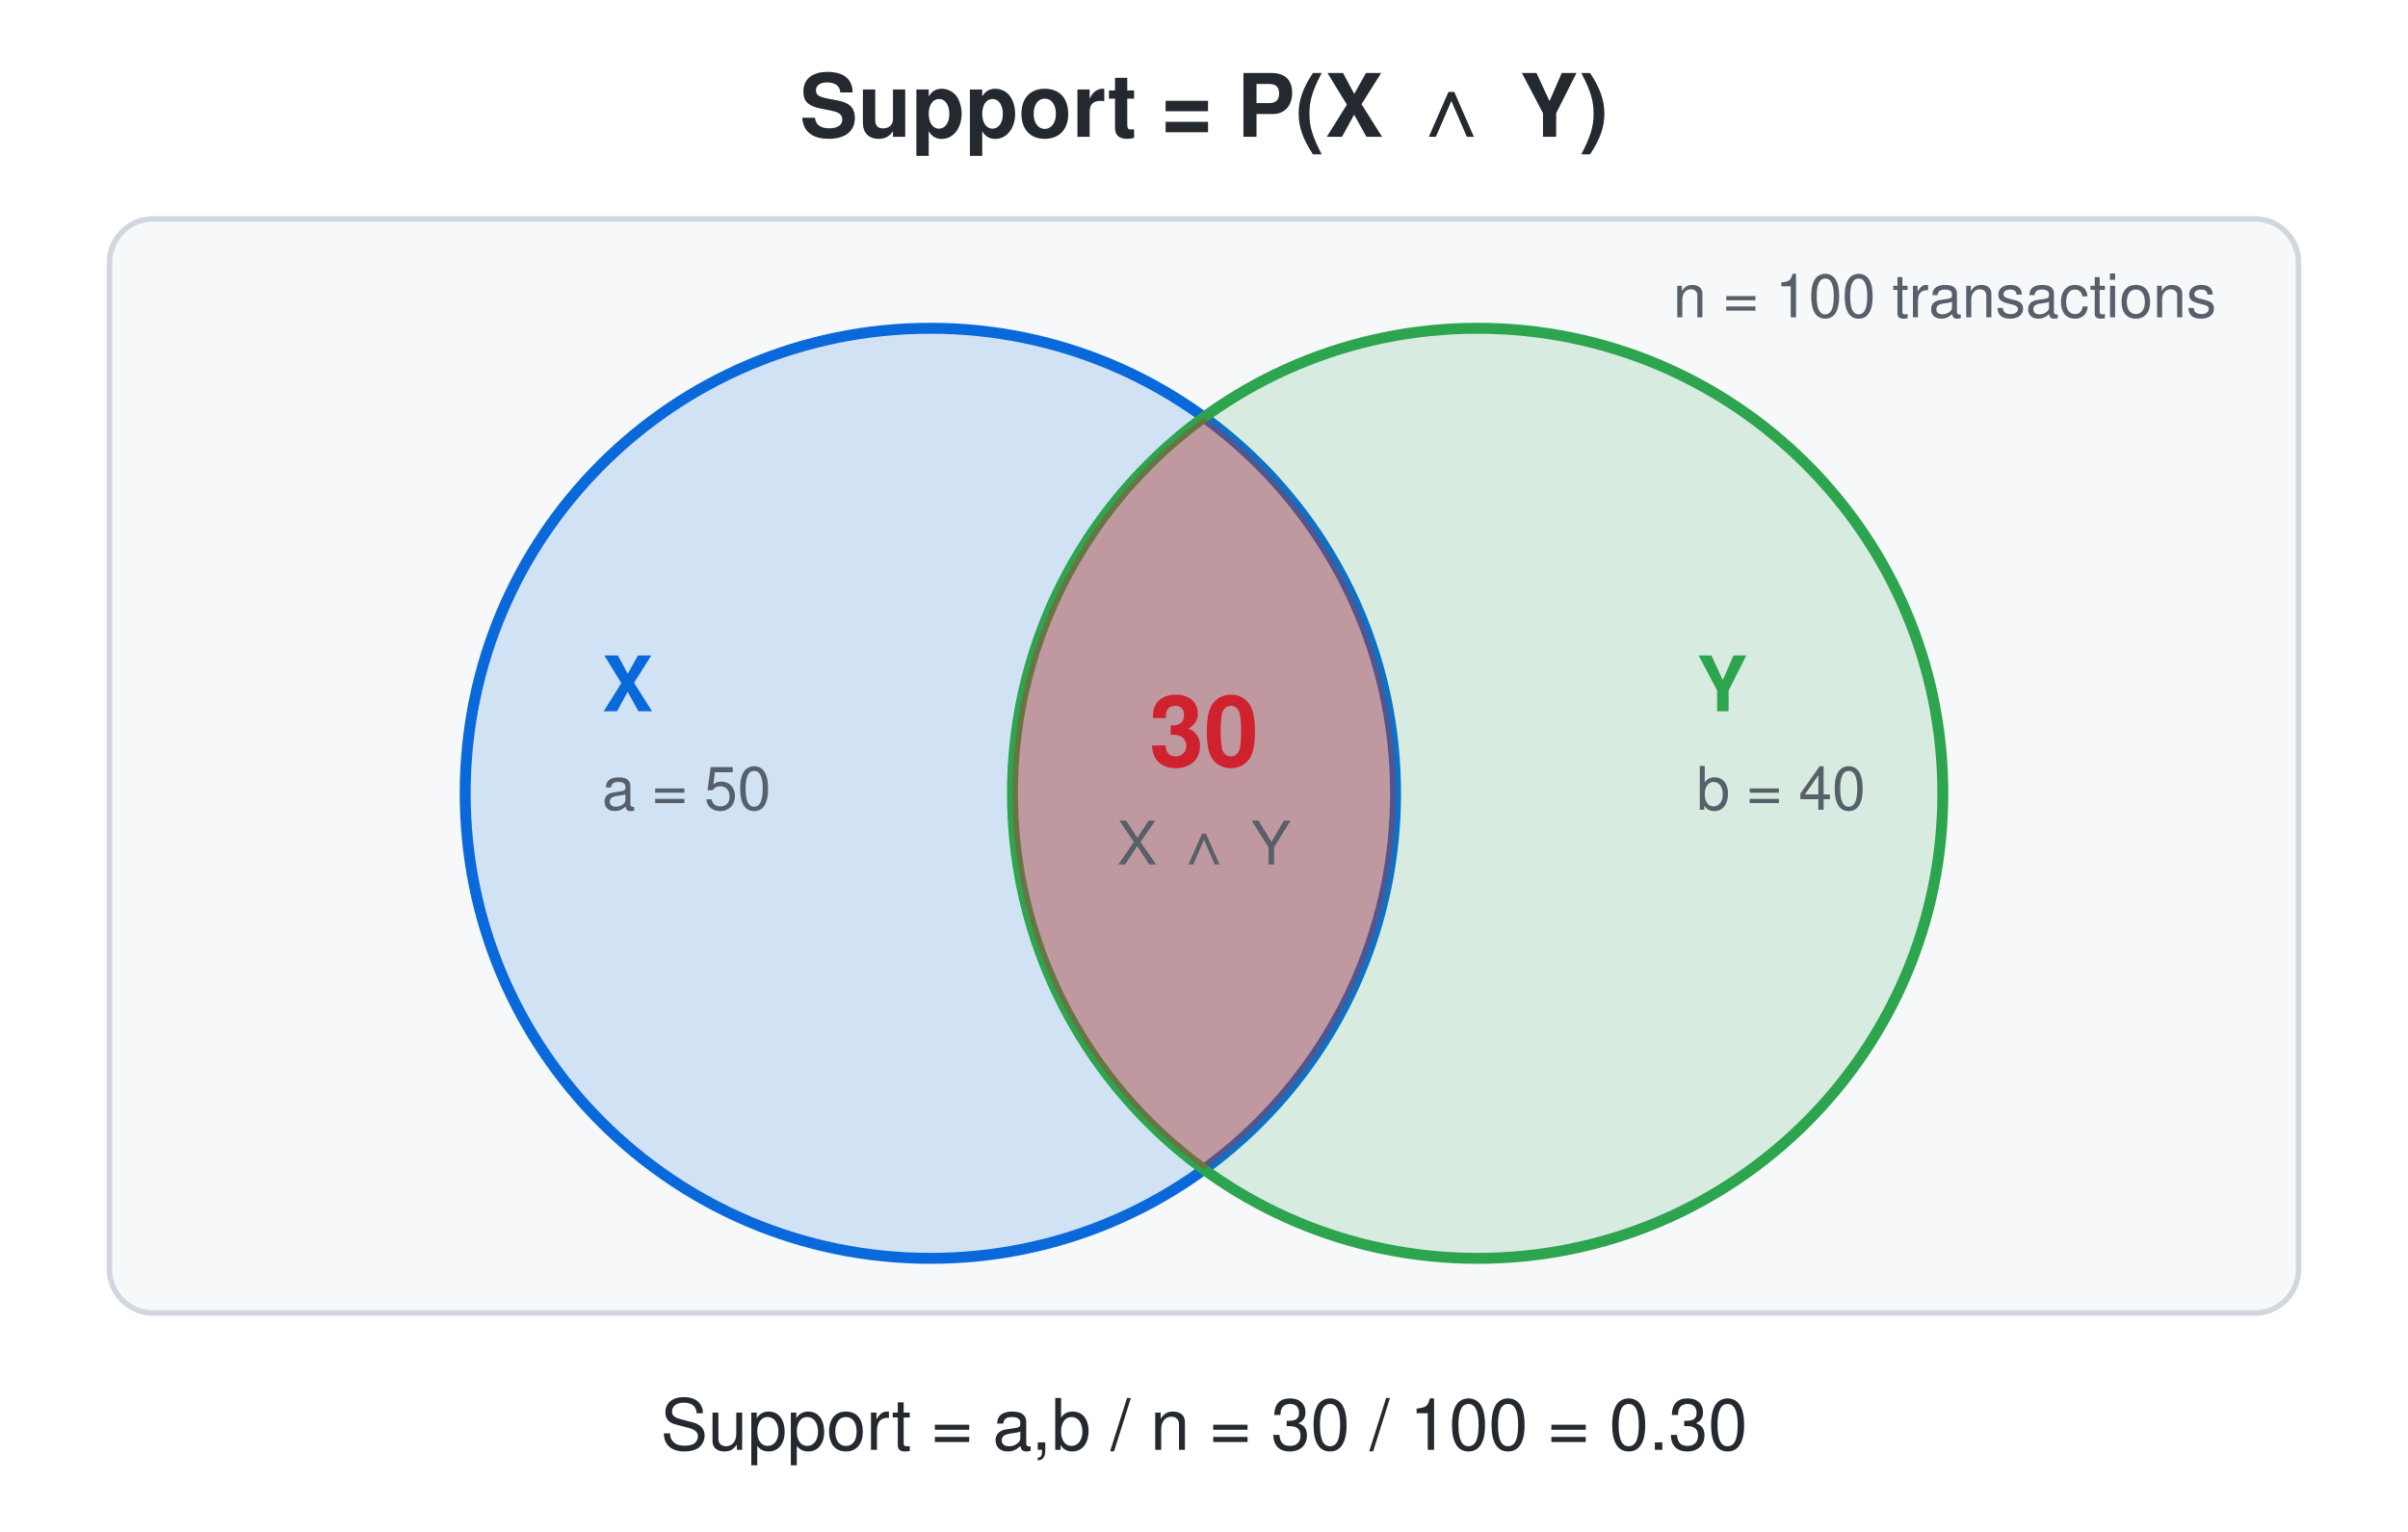
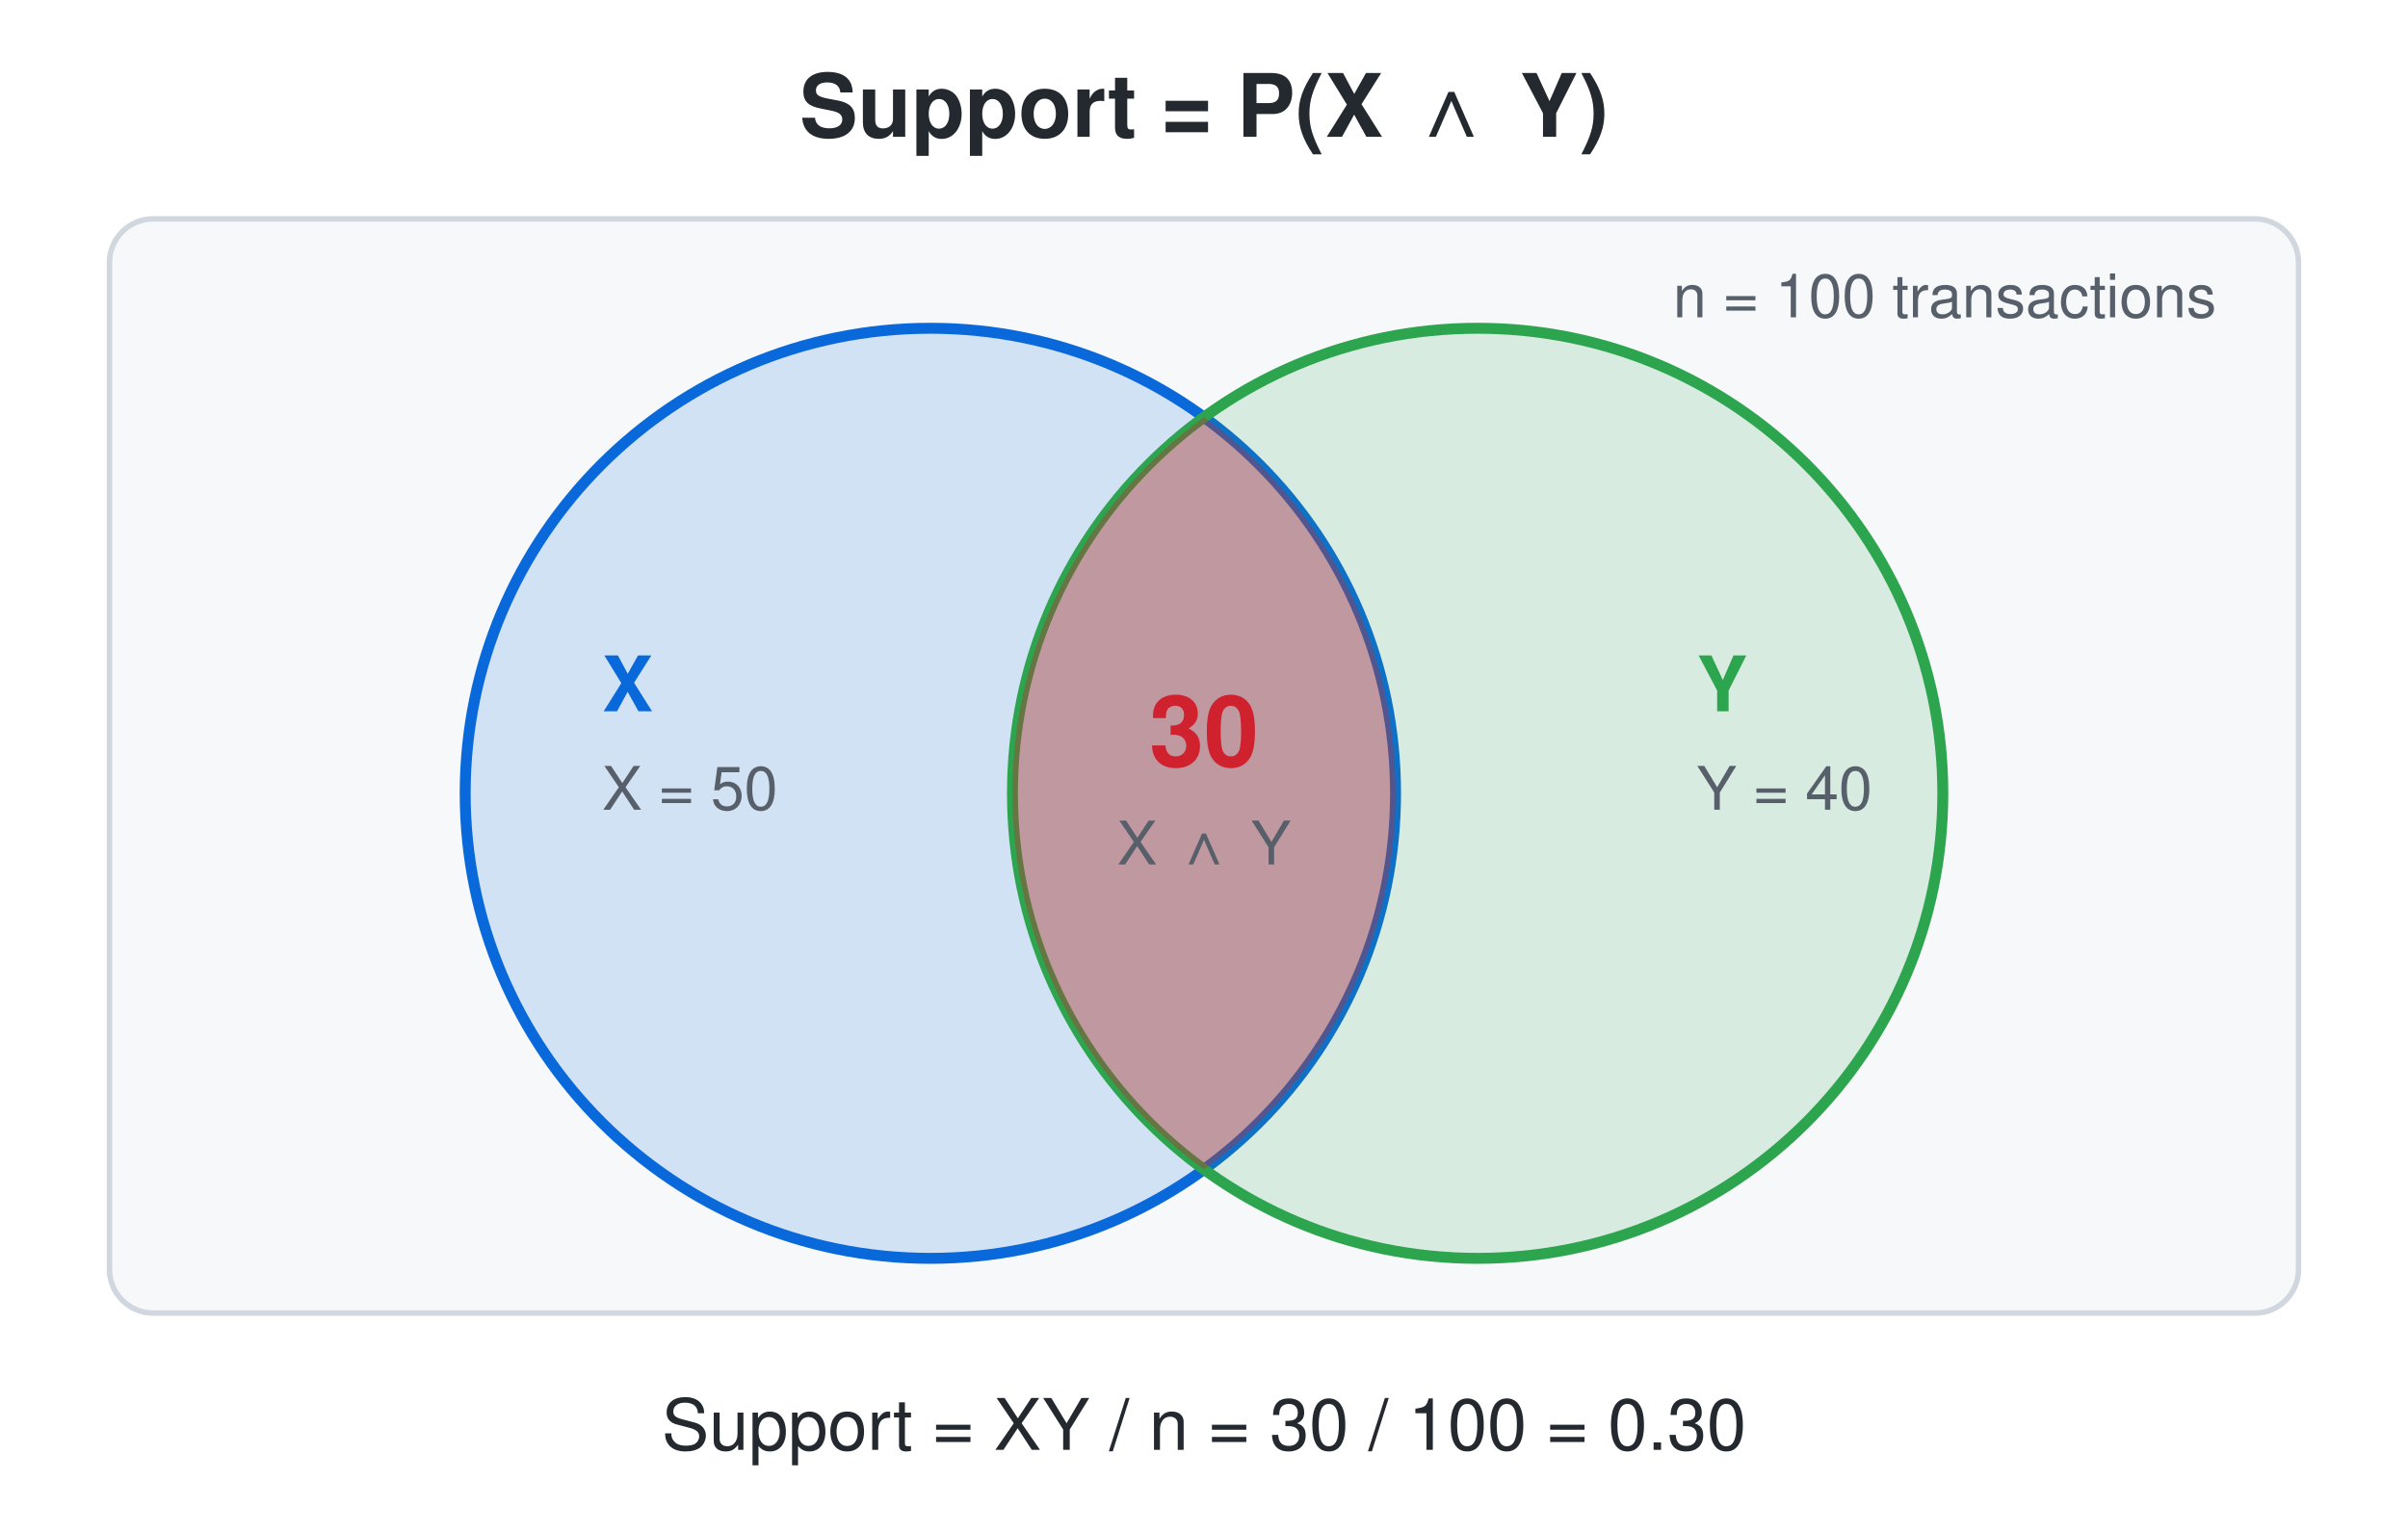
<svg xmlns="http://www.w3.org/2000/svg" viewBox="0 0 440 280">
  <defs>
    <style>
      text { font-family: -apple-system, BlinkMacSystemFont, 'Segoe UI', Helvetica, Arial, sans-serif; }
      .title { font-size: 16px; font-weight: 700; fill: #24292f; }
      .set-label { font-size: 14px; font-weight: 600; }
      .formula { font-size: 13px; fill: #24292f; }
      .desc { font-size: 11px; fill: #57606a; }
      .value { font-size: 18px; font-weight: 700; }
    </style>
  </defs>
  <text x="220" y="25" text-anchor="middle" class="title">Support = P(X ∧ Y)</text>
  <rect x="20" y="40" width="400" height="200" rx="8" fill="#f6f8fa" stroke="#d0d7de" stroke-width="1" />
  <text x="405" y="58" text-anchor="end" class="desc">n = 100 transactions</text>
  <circle cx="170" cy="145" r="85" fill="#0969da" fill-opacity="0.15" stroke="#0969da" stroke-width="2" />
  <text x="110" y="130" class="set-label" fill="#0969da">X</text>
-   <text x="110" y="148" class="desc">a = 50</text>
+   <text x="110" y="148" class="desc">X = 50</text>
  <circle cx="270" cy="145" r="85" fill="#2da44e" fill-opacity="0.15" stroke="#2da44e" stroke-width="2" />
  <text x="310" y="130" class="set-label" fill="#2da44e">Y</text>
-   <text x="310" y="148" class="desc">b = 40</text>
+   <text x="310" y="148" class="desc">Y = 40</text>
  <clipPath id="clip-x-support">
    <circle cx="170" cy="145" r="85" />
  </clipPath>
  <circle cx="270" cy="145" r="85" clip-path="url(#clip-x-support)" fill="#cf222e" fill-opacity="0.35" />
  <text x="220" y="140" text-anchor="middle" class="value" fill="#cf222e">30</text>
  <text x="220" y="158" text-anchor="middle" class="desc">X ∧ Y</text>
-   <text x="220" y="265" text-anchor="middle" class="formula">Support = a,b / n = 30 / 100 = 0.30</text>
+   <text x="220" y="265" text-anchor="middle" class="formula">Support = XY / n = 30 / 100 = 0.30</text>
</svg>
